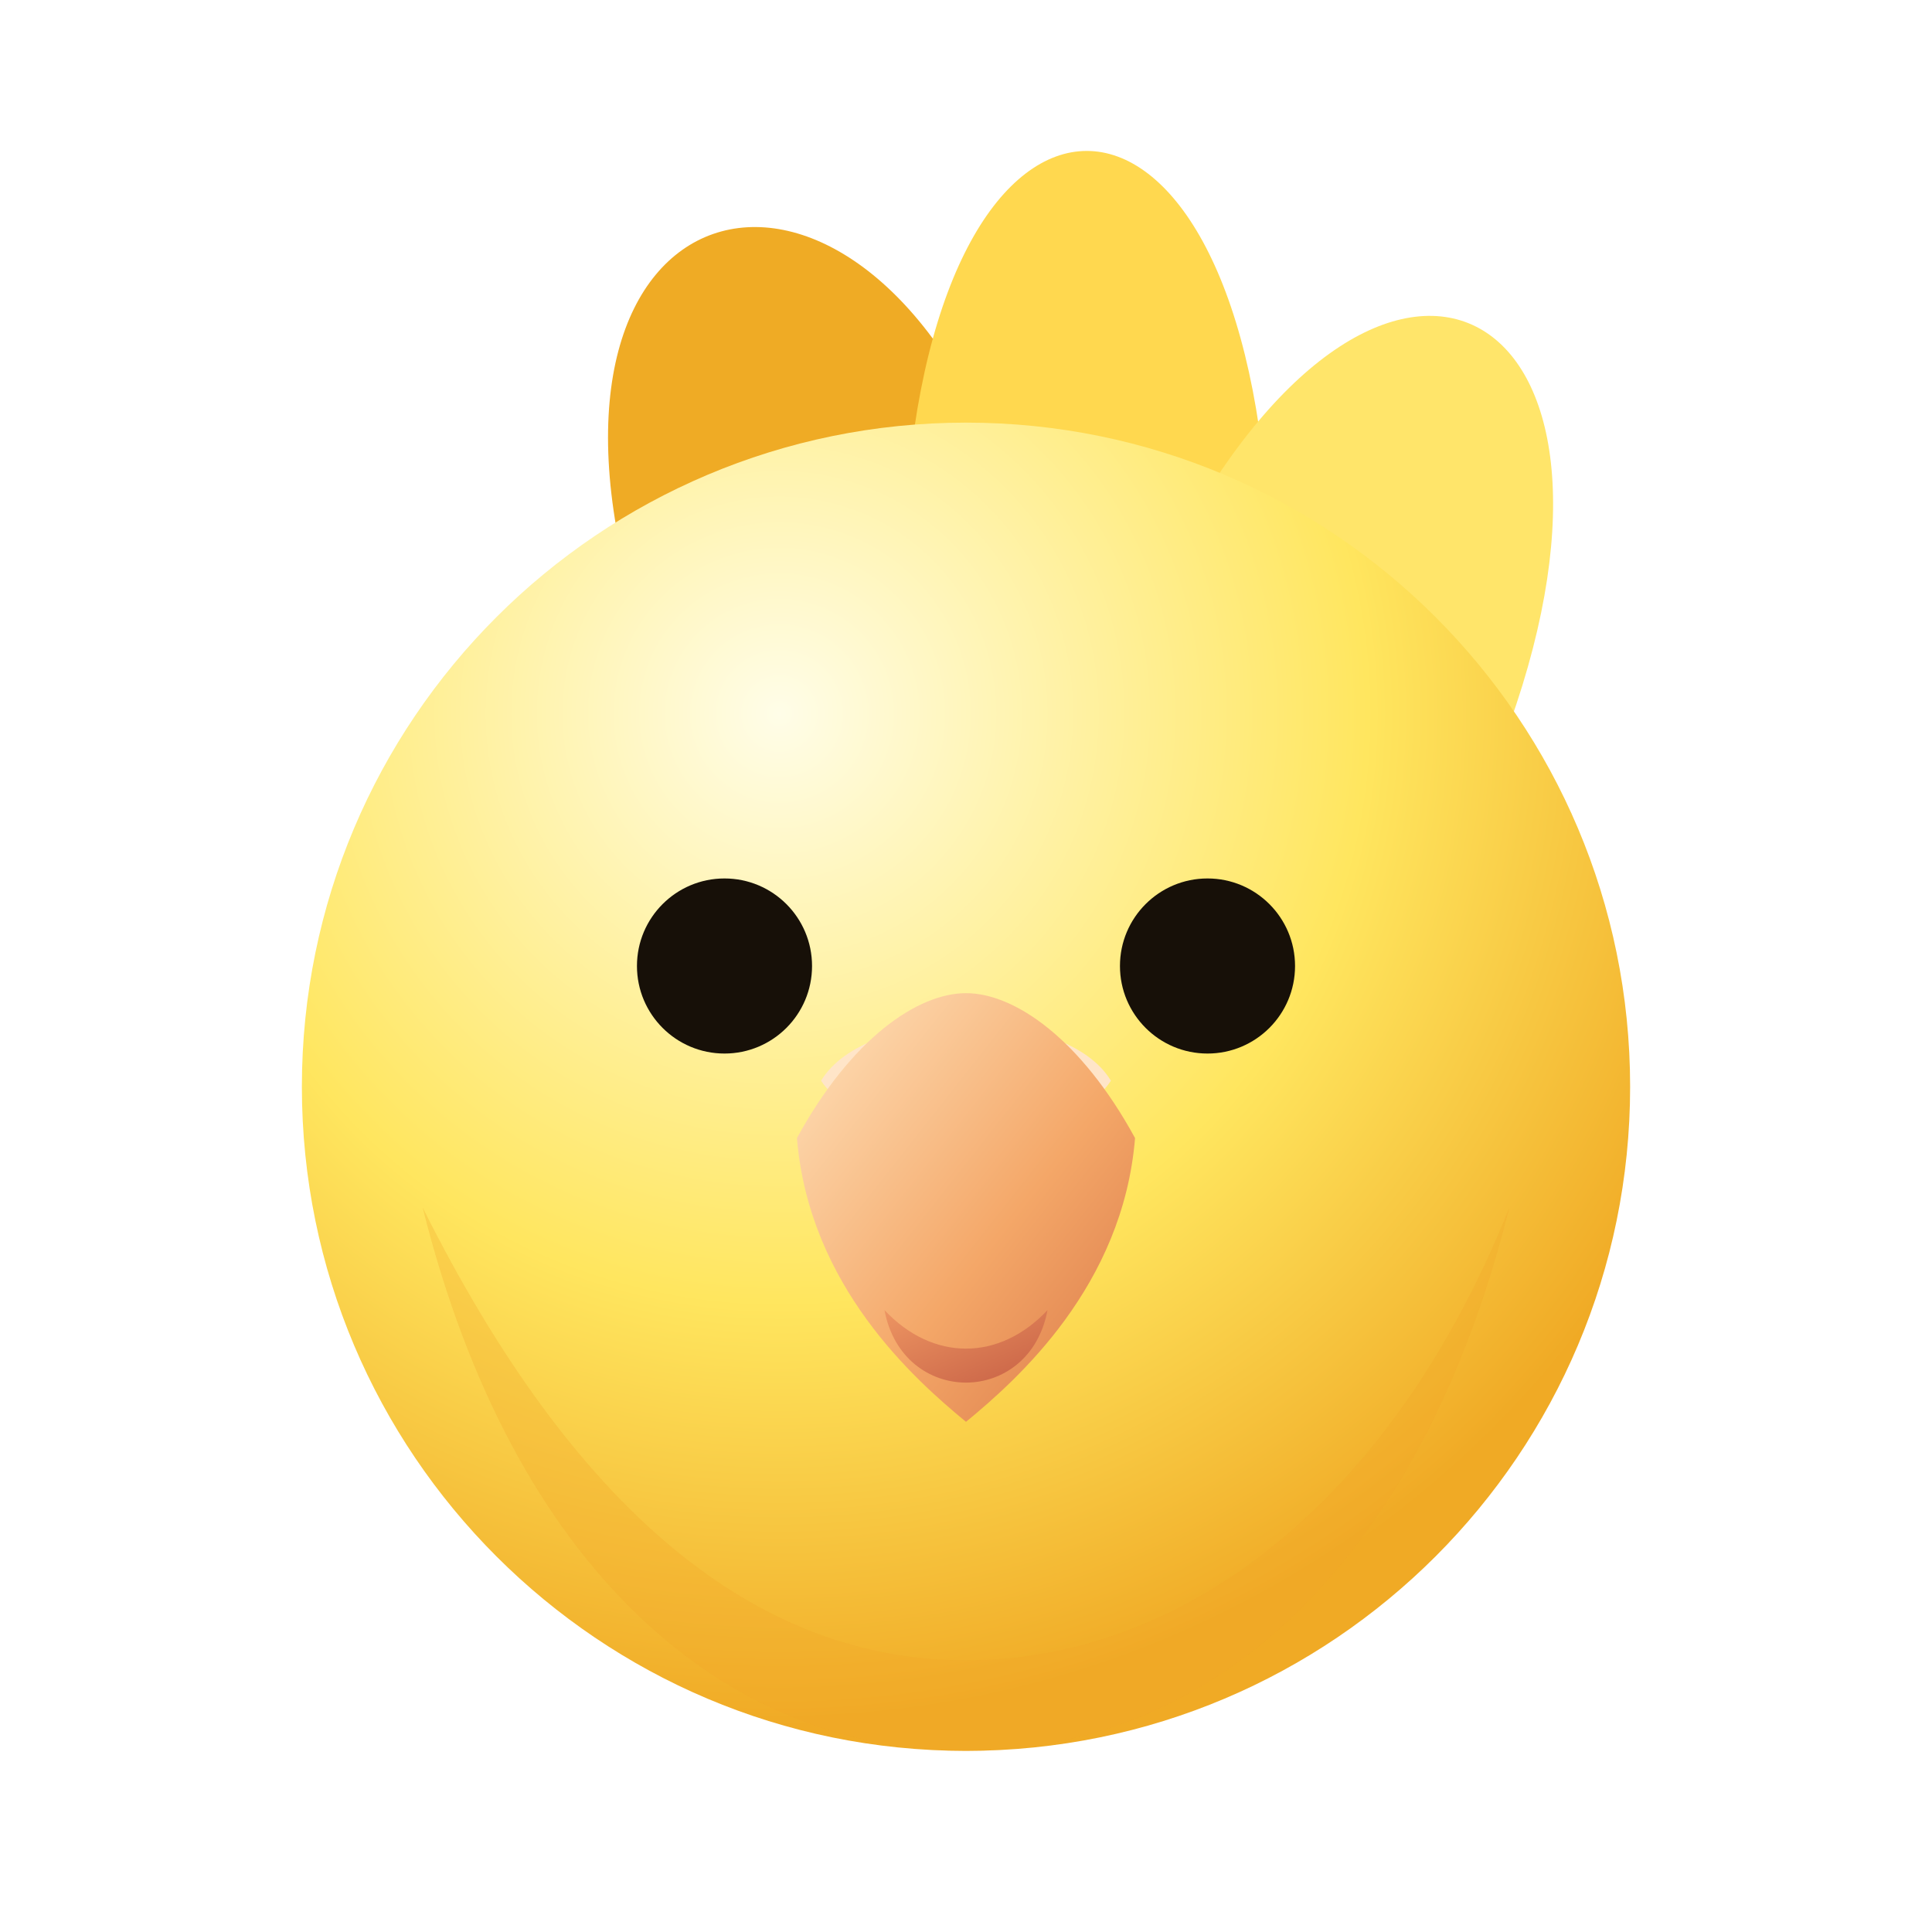
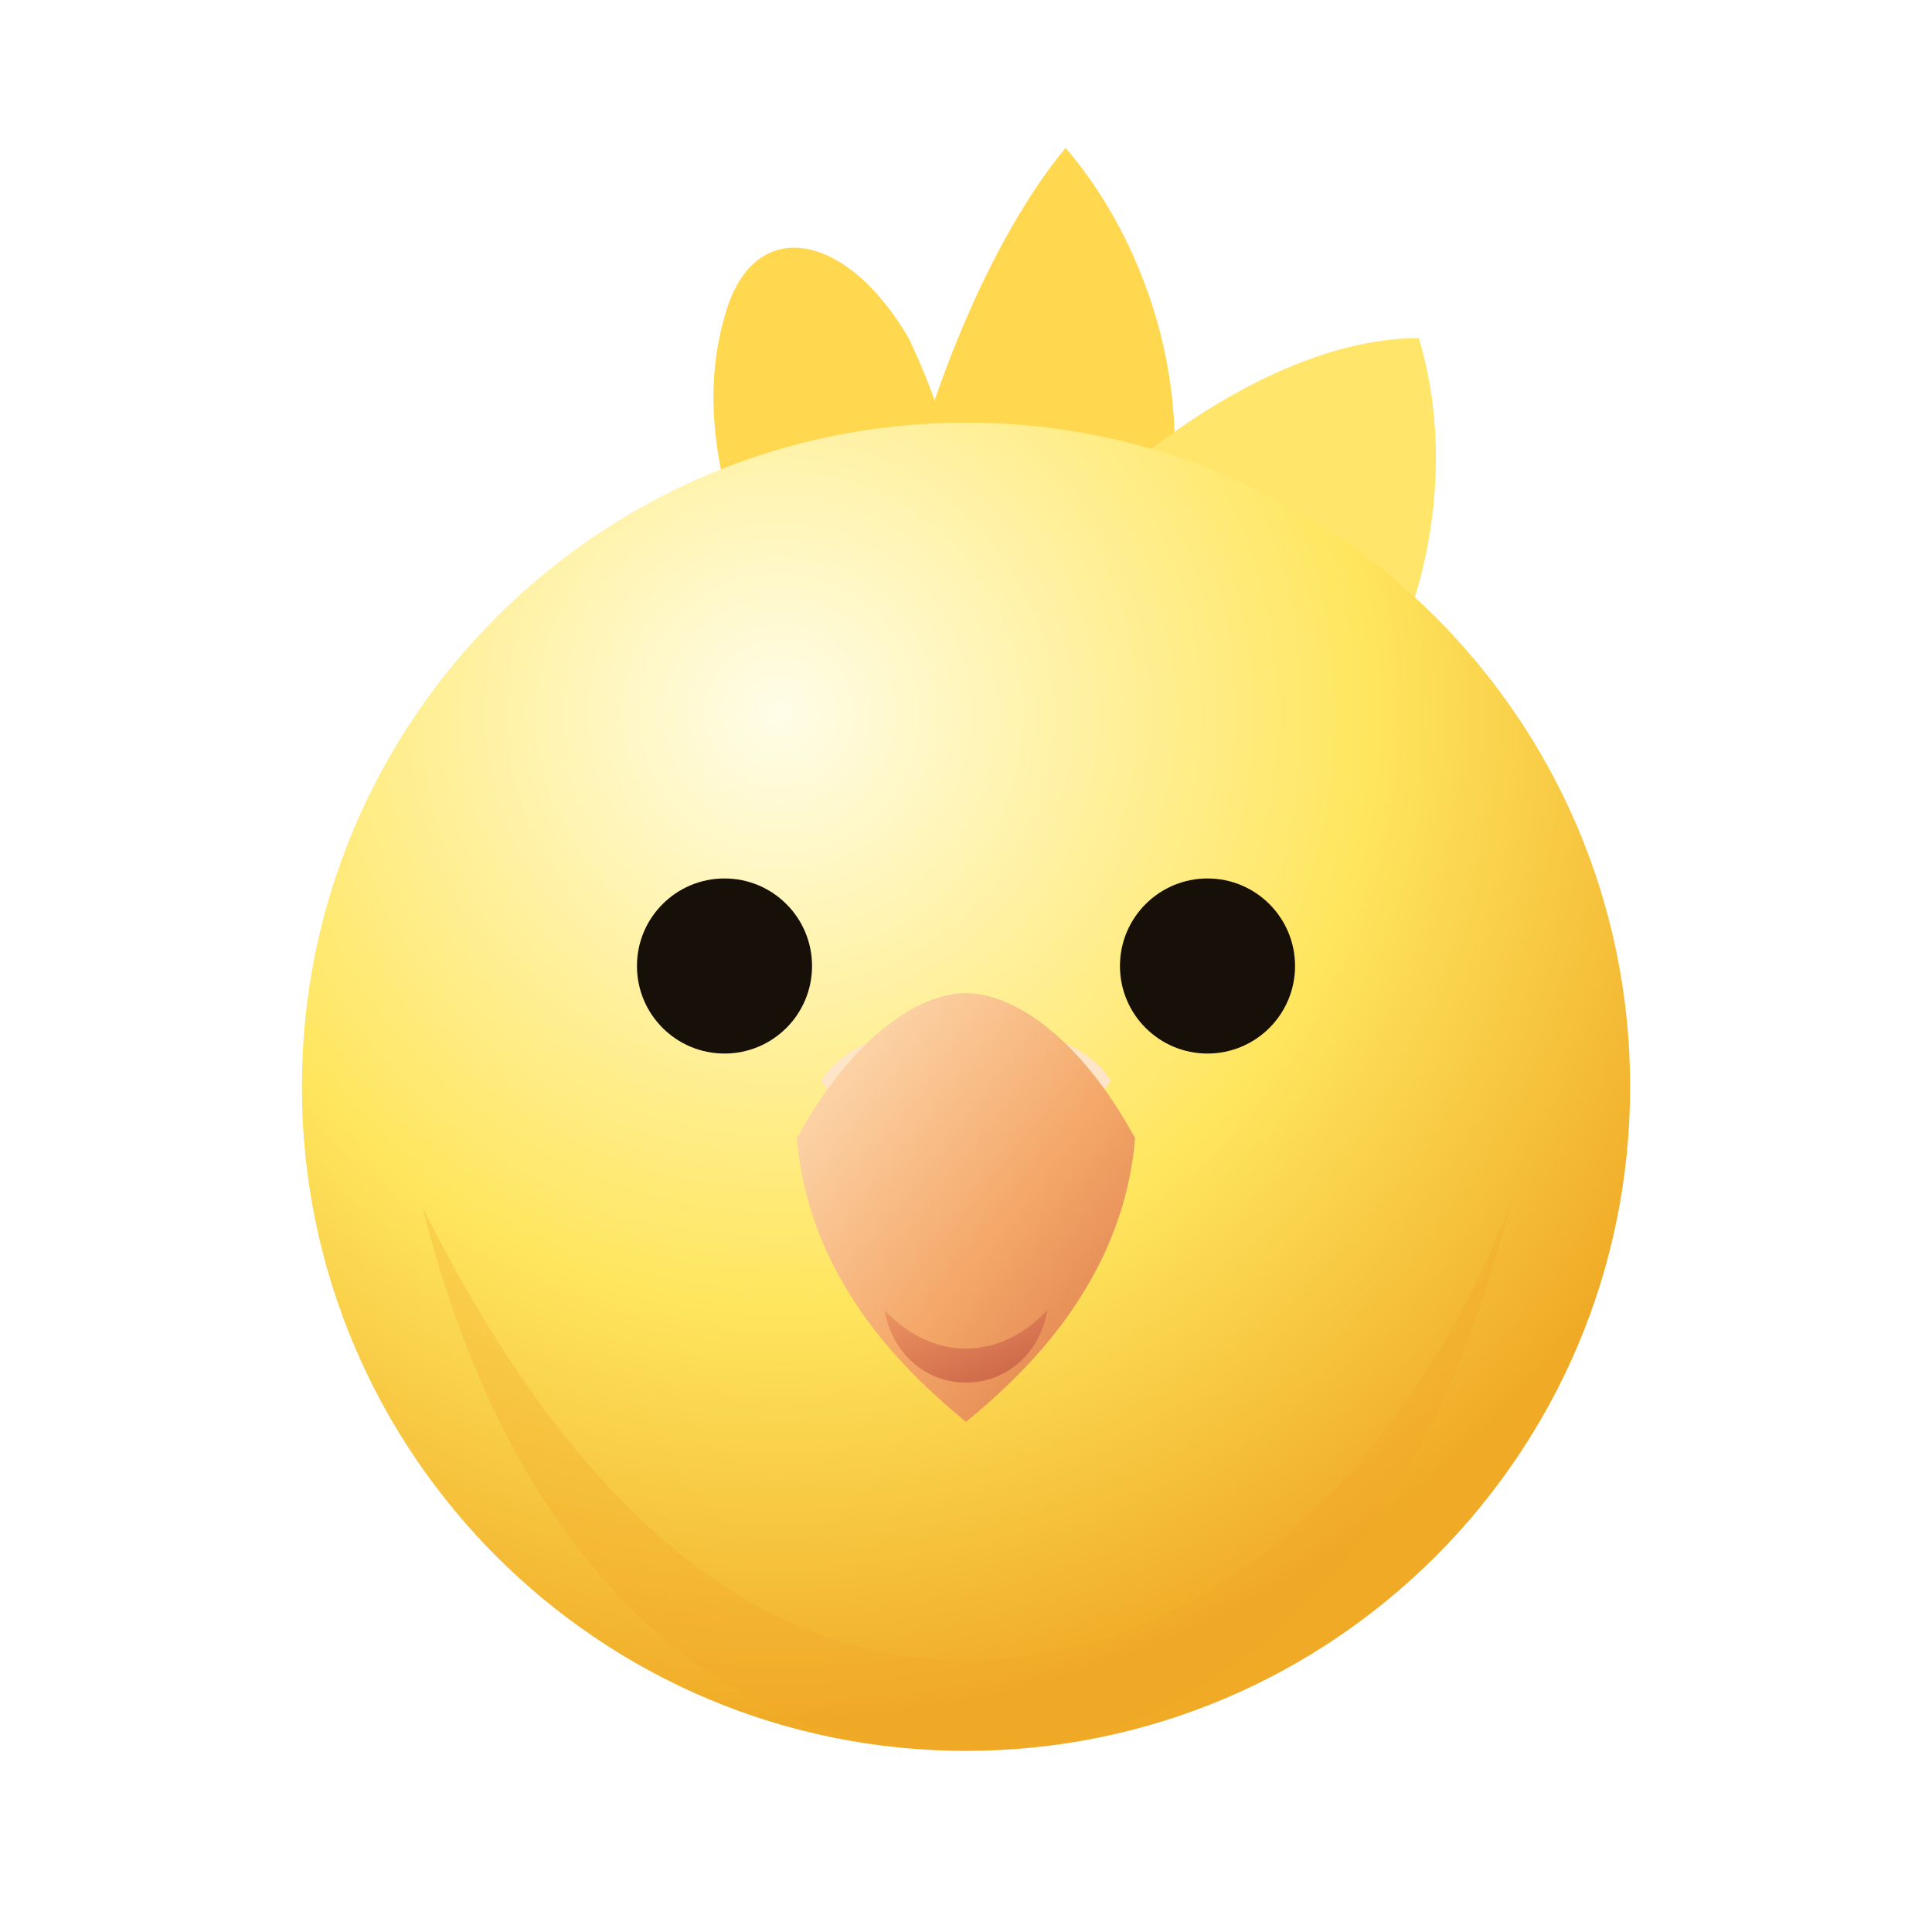
<svg xmlns="http://www.w3.org/2000/svg" viewBox="0 0 64 64">
  <defs>
    <radialGradient id="face" cx="36%" cy="22%" r="76%">
      <stop offset="0%" stop-color="#fffde8" />
      <stop offset="58%" stop-color="#ffe65f" />
      <stop offset="100%" stop-color="#f0aa25" />
    </radialGradient>
    <linearGradient id="beak" x1="0" x2="1" y1="0" y2="1">
      <stop offset="0%" stop-color="#ffe3bd" />
      <stop offset="58%" stop-color="#f4a768" />
      <stop offset="100%" stop-color="#d97747" />
    </linearGradient>
    <linearGradient id="lowerBeak" x1="0" x2="1" y1="0" y2="1">
      <stop offset="0%" stop-color="#ed9562" />
      <stop offset="100%" stop-color="#c76045" />
    </linearGradient>
  </defs>
-   <path d="M21 20c-4-14 7-17 12-5-3 3-7 5-12 5z" fill="#efab25" />
-   <path d="M30 17c1-16 11-16 12 0-4 3-8 3-12 0z" fill="#ffd84f" />
-   <path d="M39 18c7-13 16-8 11 6-5-1-8-3-11-6z" fill="#ffe56a" />
+   <path d="M25.8 20.5c-1.6-2.7-2.8-6.6-1.8-10 .9-3.4 4-2.9 6.1.7 2 4.2 2.4 8.2 1.1 9.7-1.5.7-3.8.6-5.4-.4z" fill="#ffd84f" />
+   <path d="M29.6 18.2c1-4.9 3.2-10.3 5.7-13.3 3.1 3.6 4.6 9.4 2.9 13.9-2.3 2.2-5.5 2-8.6-.6z" fill="#ffd84f" />
+   <path d="M34.1 18.6c3.6-4 8.6-7.4 12.9-7.4 1.6 5.3-.4 11.5-3.4 14-3.8-1.3-7.1-3.5-9.5-6.6z" fill="#ffe56a" />
  <circle cx="32" cy="36" r="22" fill="url(#face)" />
  <path d="M14 40c5 10 11 15 18 15s14-5 18-15c-3 12-10 18-18 18s-15-6-18-18z" fill="#f0a426" opacity=".28" />
  <circle cx="24" cy="32" r="2.9" fill="#171008" />
  <circle cx="40" cy="32" r="2.9" fill="#171008" />
  <path d="M27.2 35.8c1.5-2.5 8.1-2.5 9.6 0-1.4 2.2-8.2 2.2-9.6 0z" fill="#ffe5c8" />
  <path d="M26.4 37.7c1.8-3.3 4-4.8 5.6-4.8s3.8 1.5 5.6 4.8c-.4 4.9-3.9 8-5.6 9.4-1.7-1.4-5.2-4.5-5.6-9.4z" fill="url(#beak)" />
  <path d="M29.3 43.4c1.6 1.7 3.8 1.7 5.4 0-.6 3.2-4.8 3.2-5.4 0z" fill="url(#lowerBeak)" />
</svg>
